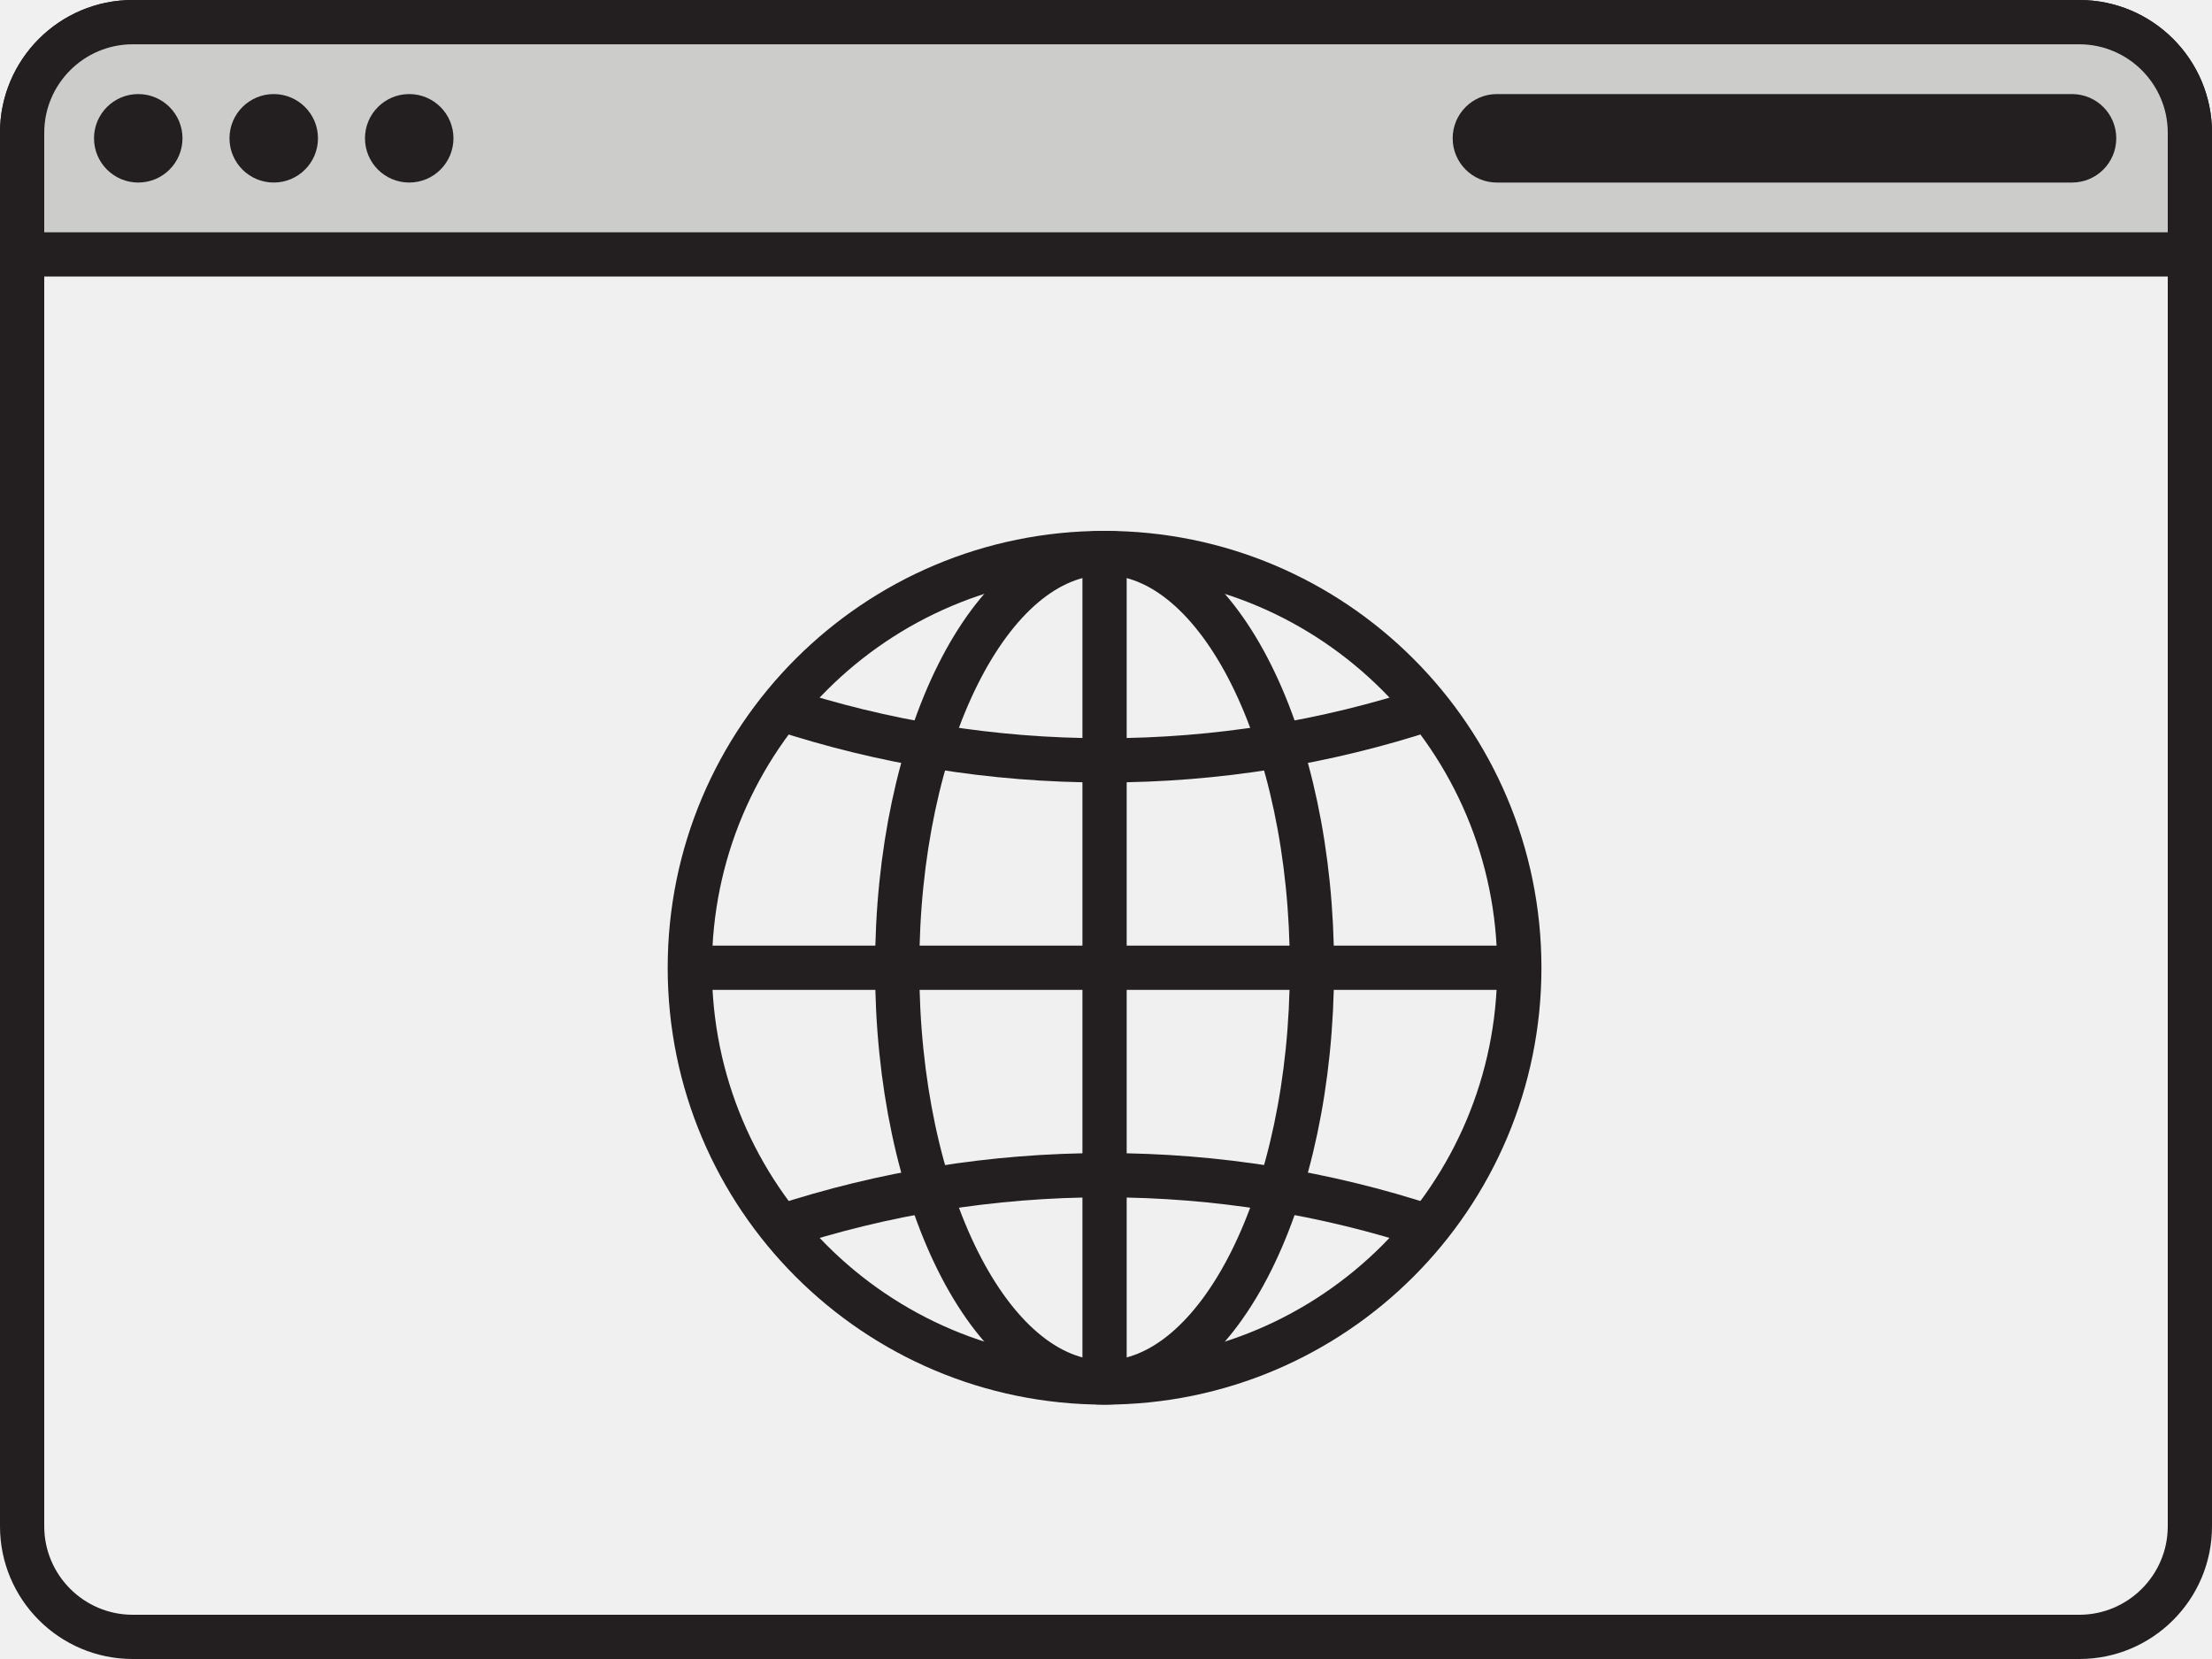
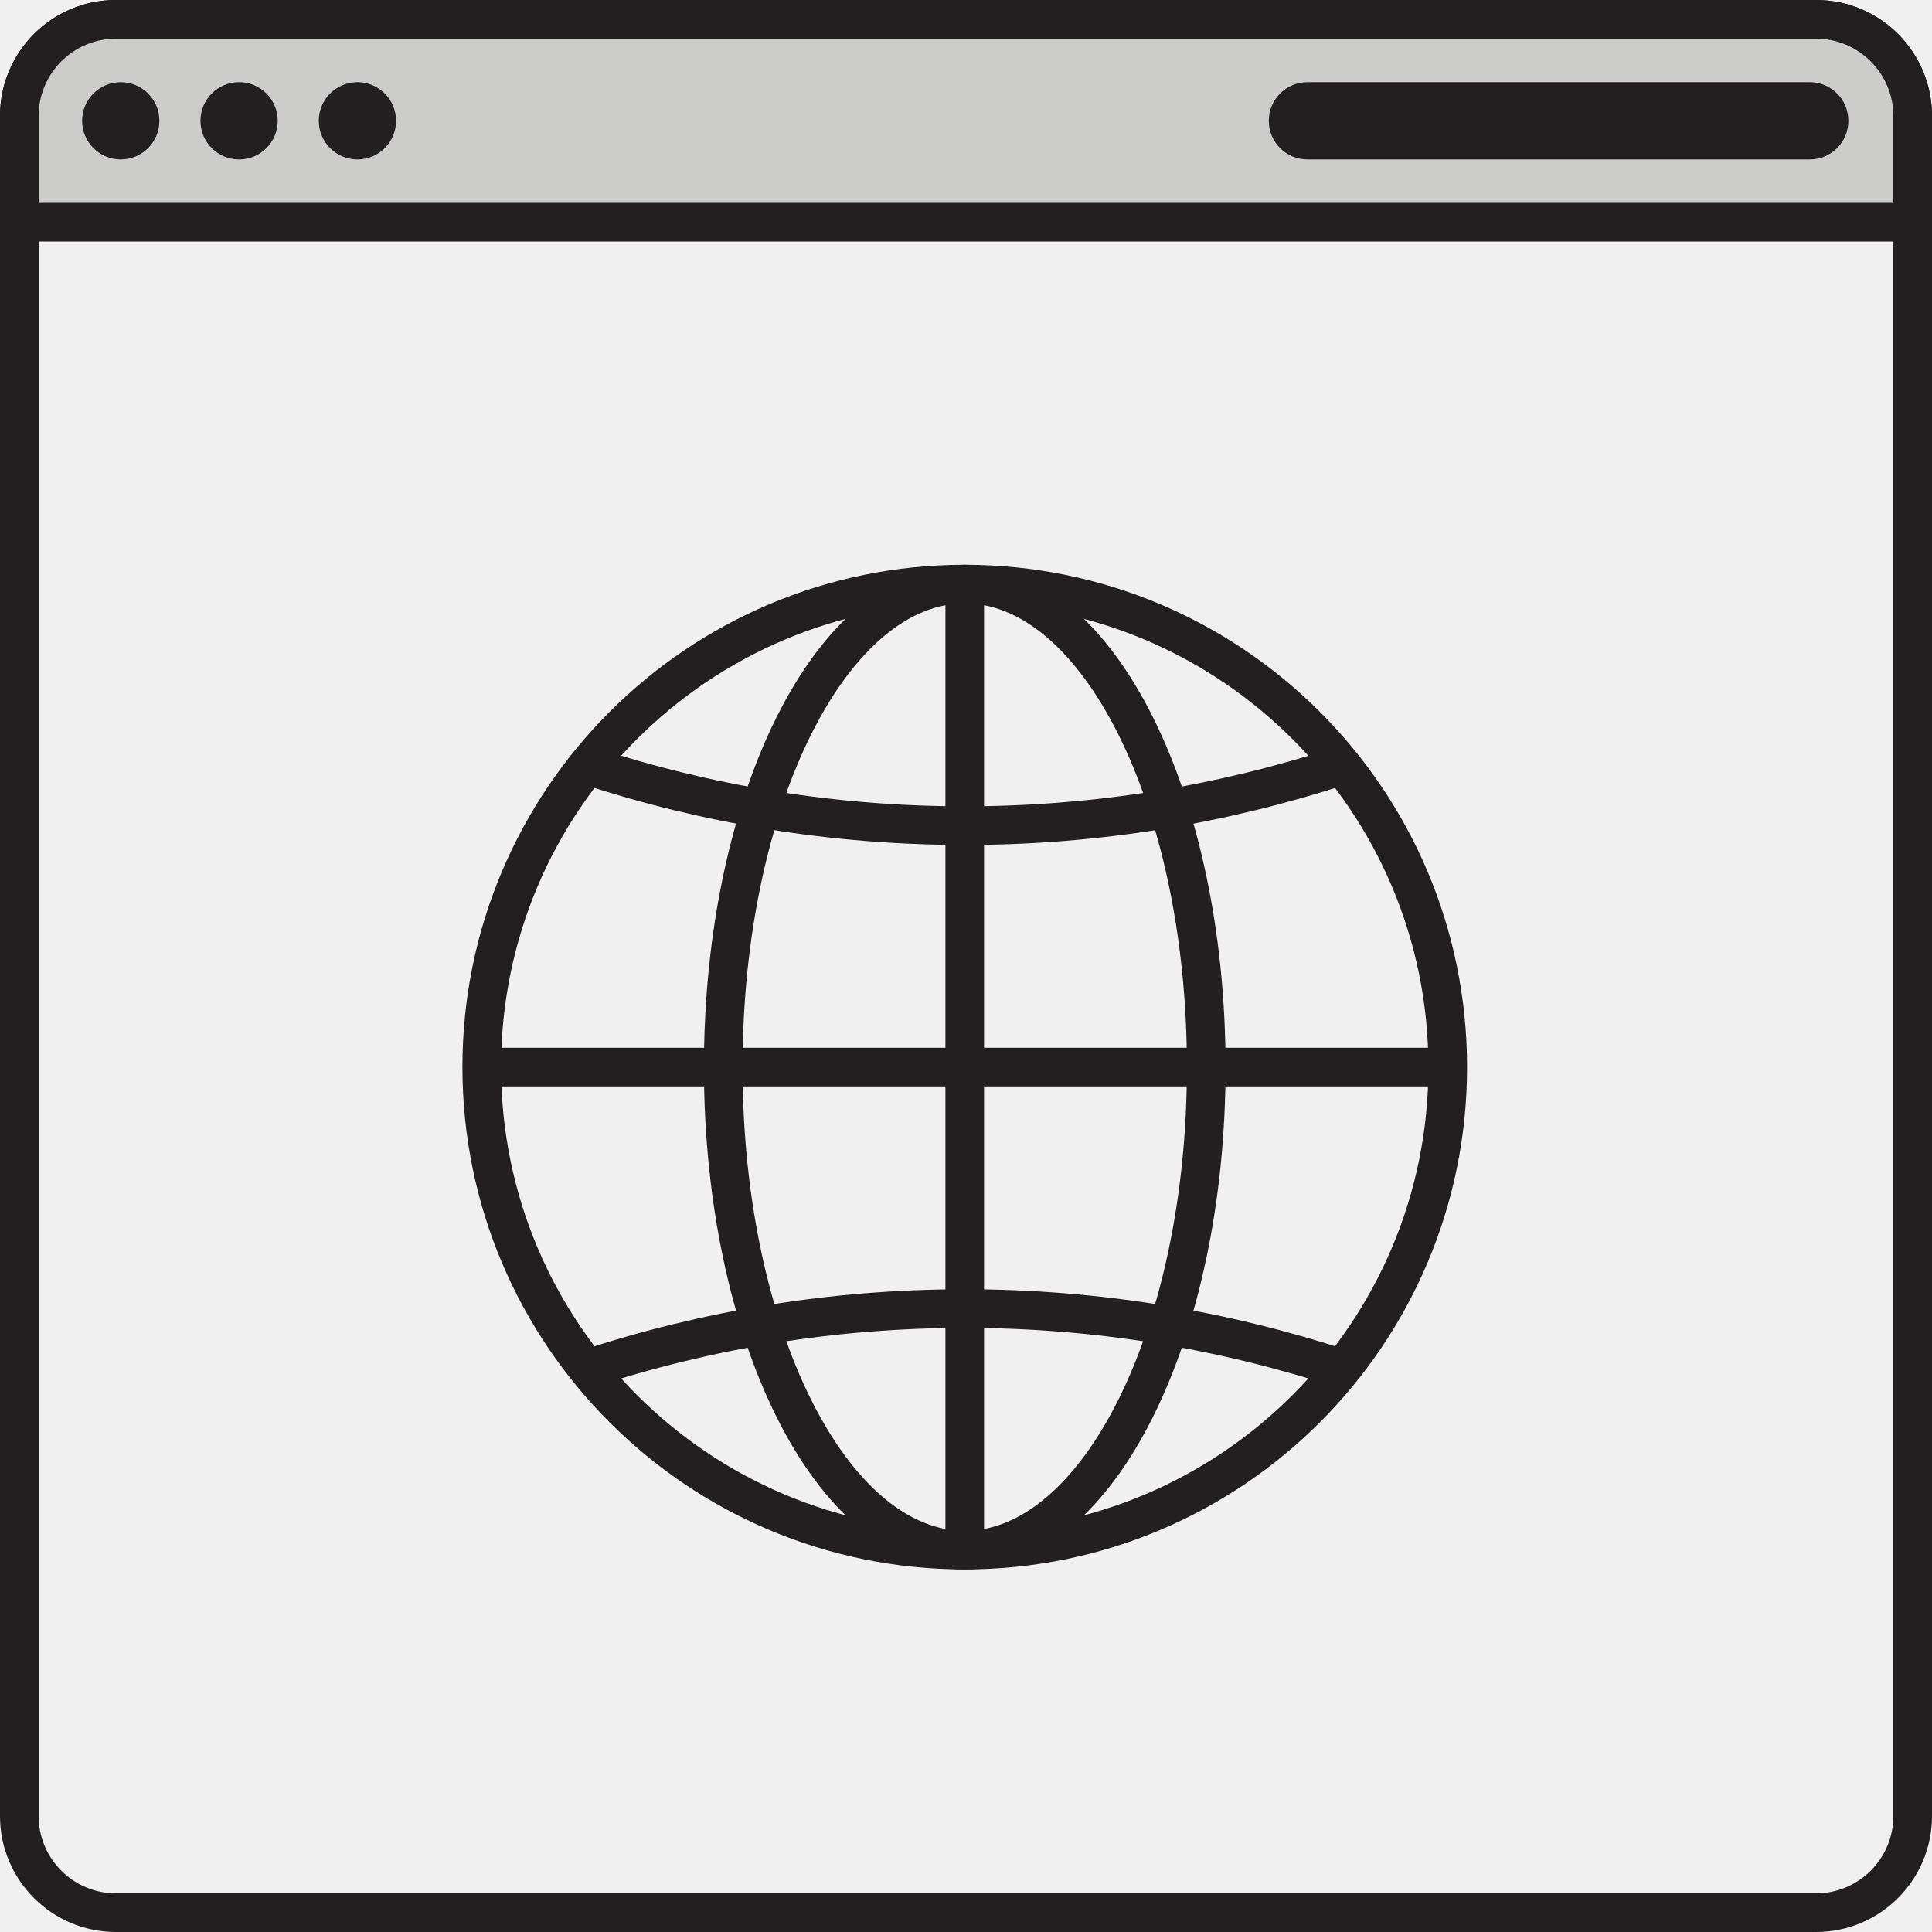
- <svg xmlns="http://www.w3.org/2000/svg" width="400" height="300" viewBox="0 0 400 300" fill="none">
-   <g clip-path="url(#clip0_2028_23)">
-     <path d="M376 8C384.82 8 392 15.18 392 24V276C392 284.82 384.82 292 376 292H24C15.18 292 8 284.82 8 276V24C8 15.18 15.18 8 24 8H376ZM376 0H24C10.75 0 0 10.75 0 24V276C0 289.25 10.75 300 24 300H376C389.25 300 400 289.25 400 276V24C400 10.75 389.25 0 376 0Z" fill="#231F20" />
-     <path d="M4 46V24C4 12.98 12.97 4 24 4H376C387.03 4 396 12.97 396 24V46H4Z" fill="#CCCCCB" />
+ <svg xmlns="http://www.w3.org/2000/svg" width="400" height="400" viewBox="0 0 400 400" fill="none">
+   <g clip-path="url(#clip0_2050_62)">
+     <path d="M376 8C384.82 8 392 15.18 392 24V376C392 384.82 384.82 392 376 392H24C15.18 392 8 384.82 8 376V24C8 15.18 15.18 8 24 8H376ZM376 0H24C10.75 0 0 10.75 0 24V376C0 389.25 10.75 400 24 400H376C389.25 400 400 389.25 400 376V24C400 10.75 389.25 0 376 0Z" fill="#231F20" />
+     <path d="M4 46.01V24.01C4 12.98 12.97 4.01 24 4.01H376C387.03 4.01 396 12.98 396 24.01V46.01H4Z" fill="#CCCCCB" />
    <path d="M376 8.01C384.82 8.01 392 15.19 392 24.01V42.01H8V24.01C8 15.19 15.18 8.01 24 8.01H376ZM376 0H24C10.75 0 0 10.75 0 24.01V50.01H400V24.01C400 10.75 389.25 0 376 0Z" fill="#231F20" />
    <path d="M74 33.01C78.418 33.01 82 29.428 82 25.01C82 20.592 78.418 17.01 74 17.01C69.582 17.01 66 20.592 66 25.01C66 29.428 69.582 33.01 74 33.01Z" fill="#231F20" />
    <path d="M49.5 33.01C53.918 33.01 57.5 29.428 57.5 25.01C57.5 20.592 53.918 17.01 49.5 17.01C45.082 17.01 41.5 20.592 41.5 25.01C41.5 29.428 45.082 33.01 49.5 33.01Z" fill="#231F20" />
    <path d="M25 33.01C29.418 33.01 33 29.428 33 25.01C33 20.592 29.418 17.01 25 17.01C20.582 17.01 17 20.592 17 25.01C17 29.428 20.582 33.01 25 33.01Z" fill="#231F20" />
    <path d="M374.69 17.01H270.69C266.272 17.01 262.69 20.592 262.69 25.01C262.69 29.428 266.272 33.01 270.69 33.01H374.69C379.108 33.01 382.69 29.428 382.69 25.01C382.69 20.592 379.108 17.01 374.69 17.01Z" fill="#231F20" />
-     <path d="M199.74 250C241.161 250 274.74 216.421 274.74 175C274.74 133.579 241.161 100 199.74 100C158.319 100 124.74 133.579 124.74 175C124.74 216.421 158.319 250 199.74 250Z" stroke="#231F20" stroke-width="8" stroke-miterlimit="10" stroke-linecap="round" />
-     <path d="M199.74 250C220.451 250 237.24 216.421 237.24 175C237.24 133.579 220.451 100 199.74 100C179.029 100 162.24 133.579 162.24 175C162.24 216.421 179.029 250 199.74 250Z" stroke="#231F20" stroke-width="8" stroke-miterlimit="10" stroke-linecap="round" />
-     <path d="M199.74 100V250" stroke="#231F20" stroke-width="8" stroke-miterlimit="10" />
-     <path d="M258.31 221.85C239.88 215.79 220.2 212.51 199.74 212.51C179.28 212.51 159.6 215.8 141.17 221.85" stroke="#231F20" stroke-width="8" stroke-miterlimit="10" />
-     <path d="M274.74 175H124.74" stroke="#231F20" stroke-width="8" stroke-miterlimit="10" />
-     <path d="M141.17 128.16C159.6 134.22 179.28 137.5 199.74 137.5C220.2 137.5 239.88 134.21 258.31 128.16" stroke="#231F20" stroke-width="8" stroke-miterlimit="10" />
+     <path d="M199.74 320.93C254.968 320.93 299.74 276.158 299.74 220.93C299.74 165.702 254.968 120.93 199.74 120.93C144.512 120.93 99.74 165.702 99.74 220.93C99.74 276.158 144.512 320.93 199.74 320.93Z" stroke="#231F20" stroke-width="8" stroke-miterlimit="10" stroke-linecap="round" />
+     <path d="M199.74 320.93C227.354 320.93 249.74 276.158 249.74 220.93C249.74 165.702 227.354 120.93 199.74 120.93C172.126 120.93 149.74 165.702 149.74 220.93C149.74 276.158 172.126 320.93 199.74 320.93Z" stroke="#231F20" stroke-width="8" stroke-miterlimit="10" stroke-linecap="round" />
+     <path d="M199.74 120.93V320.93" stroke="#231F20" stroke-width="8" stroke-miterlimit="10" />
+     <path d="M277.84 283.39C253.27 275.32 227.02 270.93 199.75 270.93C172.48 270.93 146.23 275.31 121.66 283.39" stroke="#231F20" stroke-width="8" stroke-miterlimit="10" />
+     <path d="M299.74 220.93H99.74" stroke="#231F20" stroke-width="8" stroke-miterlimit="10" />
+     <path d="M121.65 158.48C146.22 166.55 172.47 170.94 199.74 170.94C227.01 170.94 253.26 166.56 277.83 158.48" stroke="#231F20" stroke-width="8" stroke-miterlimit="10" />
  </g>
  <defs>
-     <clipPath id="clip0_2028_23">
-       <rect width="400" height="300" fill="white" />
+     <clipPath id="clip0_2050_62">
+       <rect width="400" height="400" fill="white" />
    </clipPath>
  </defs>
</svg>
